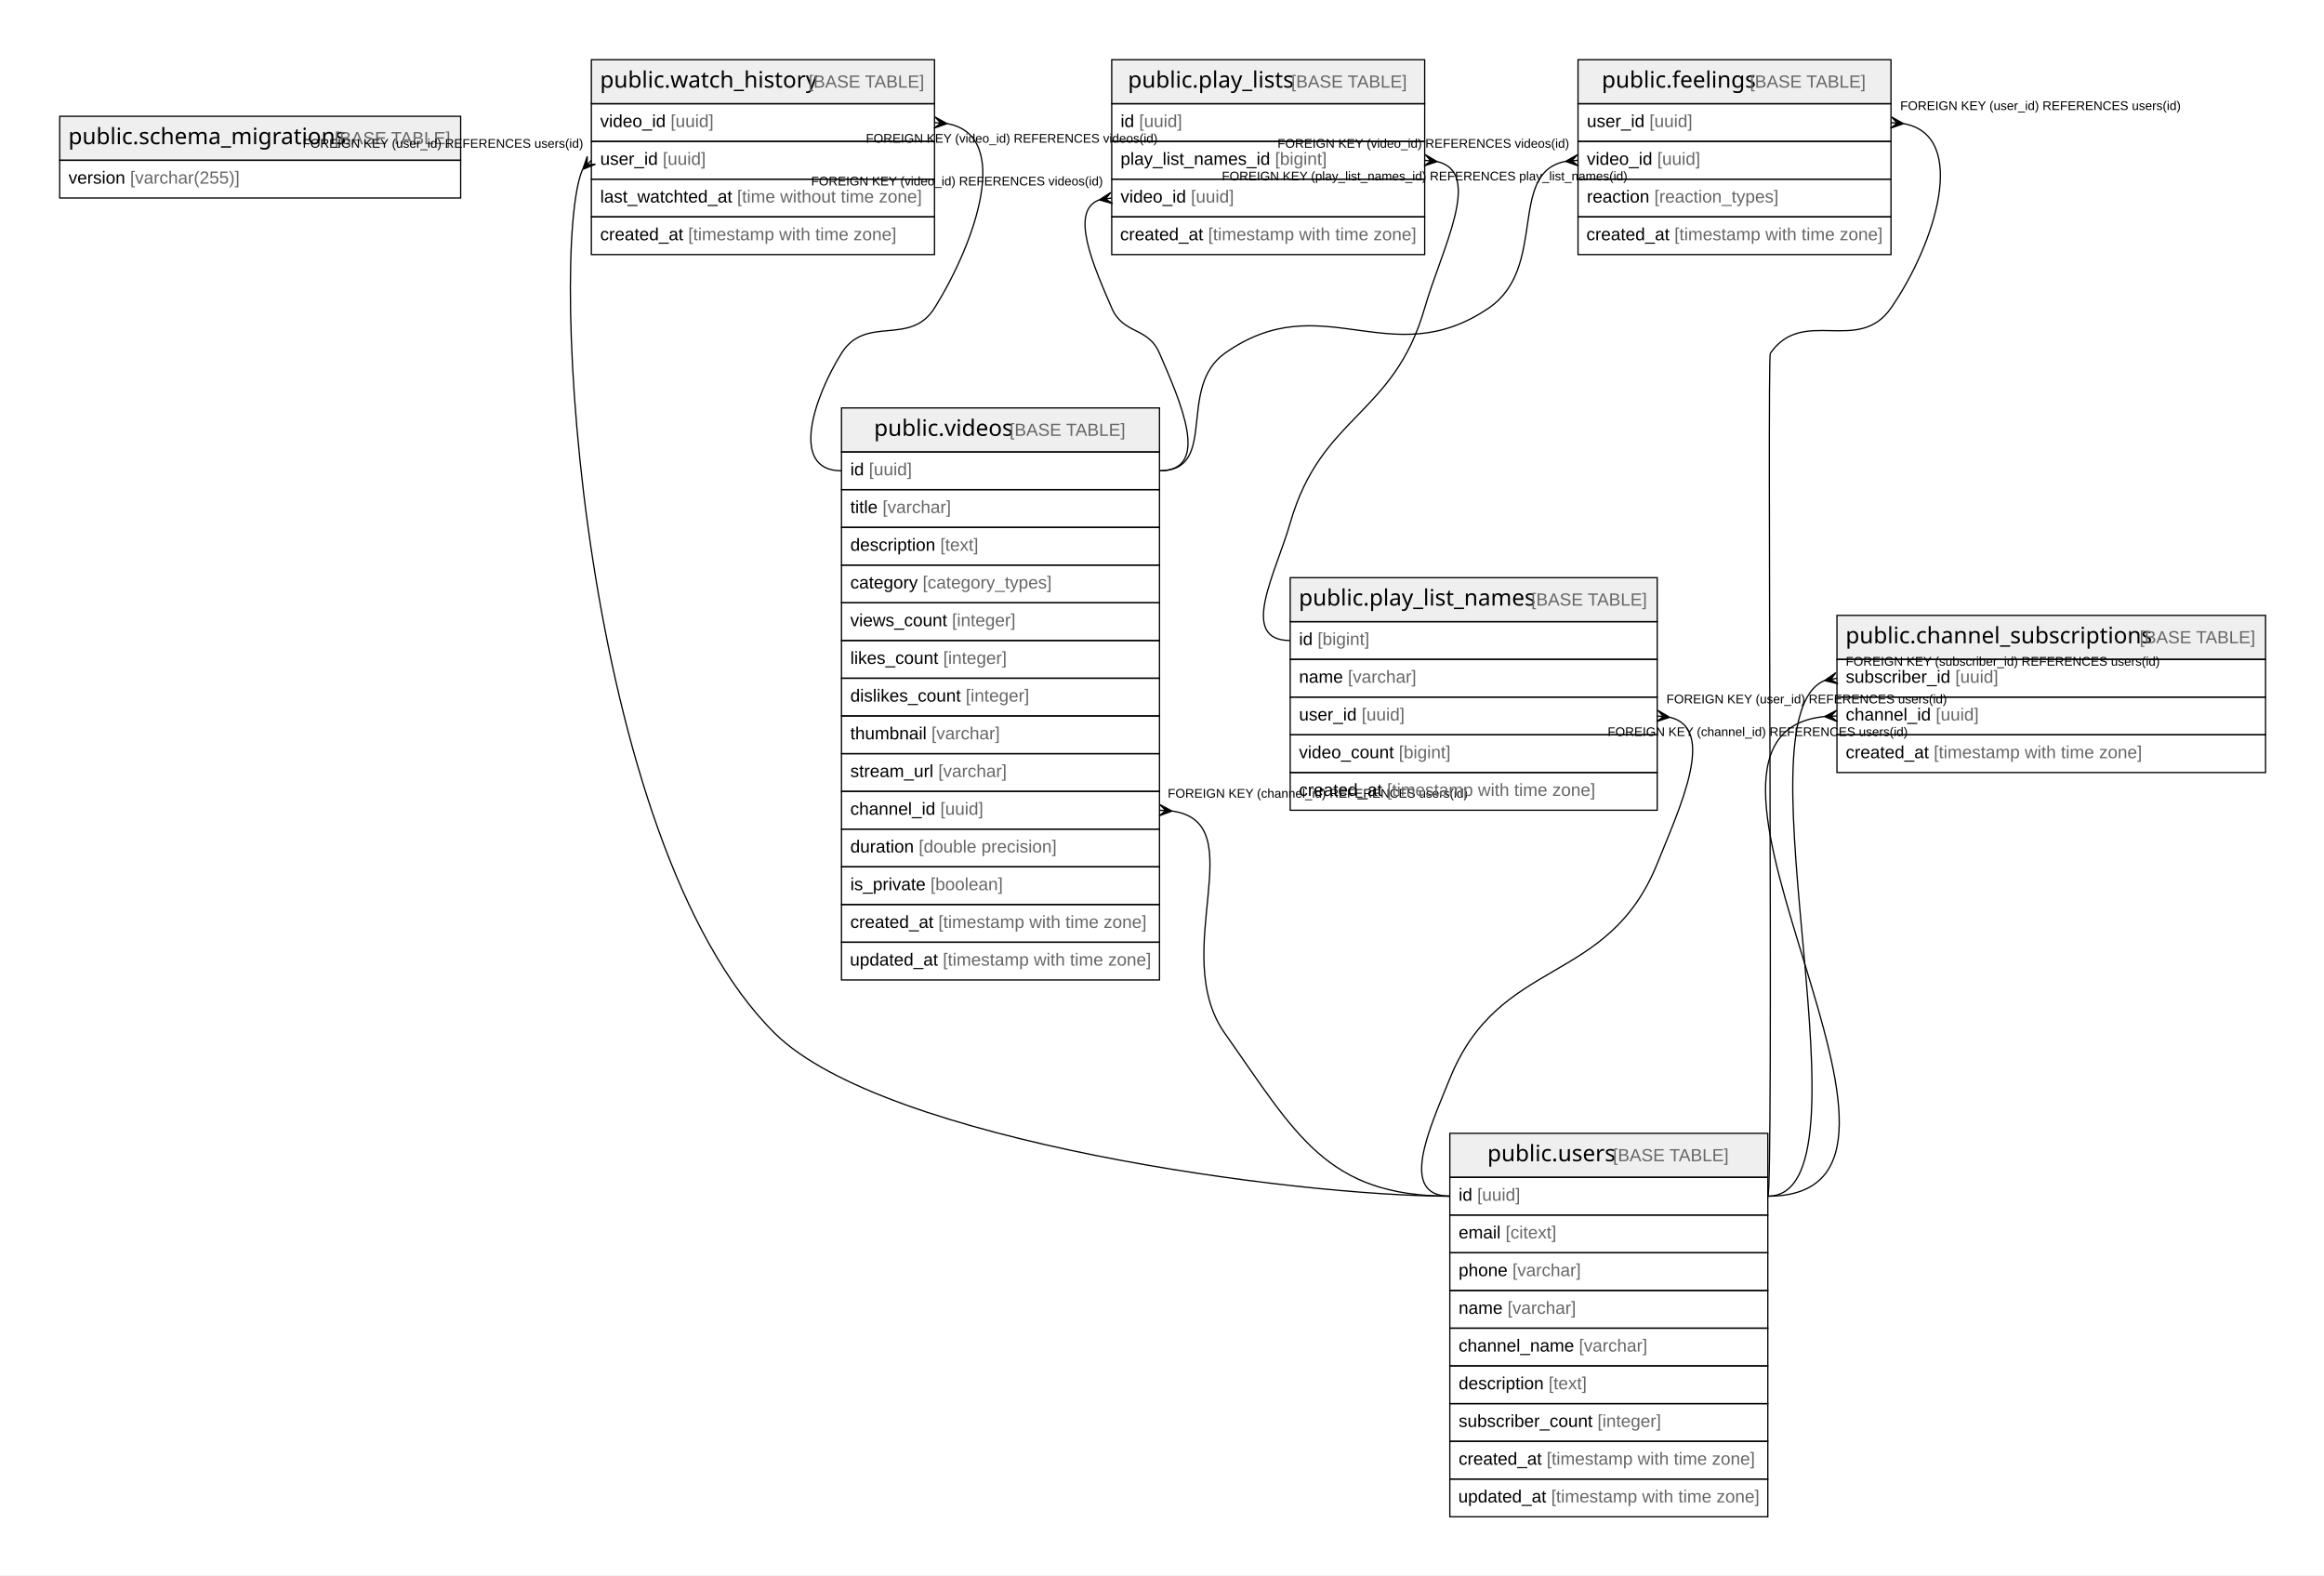
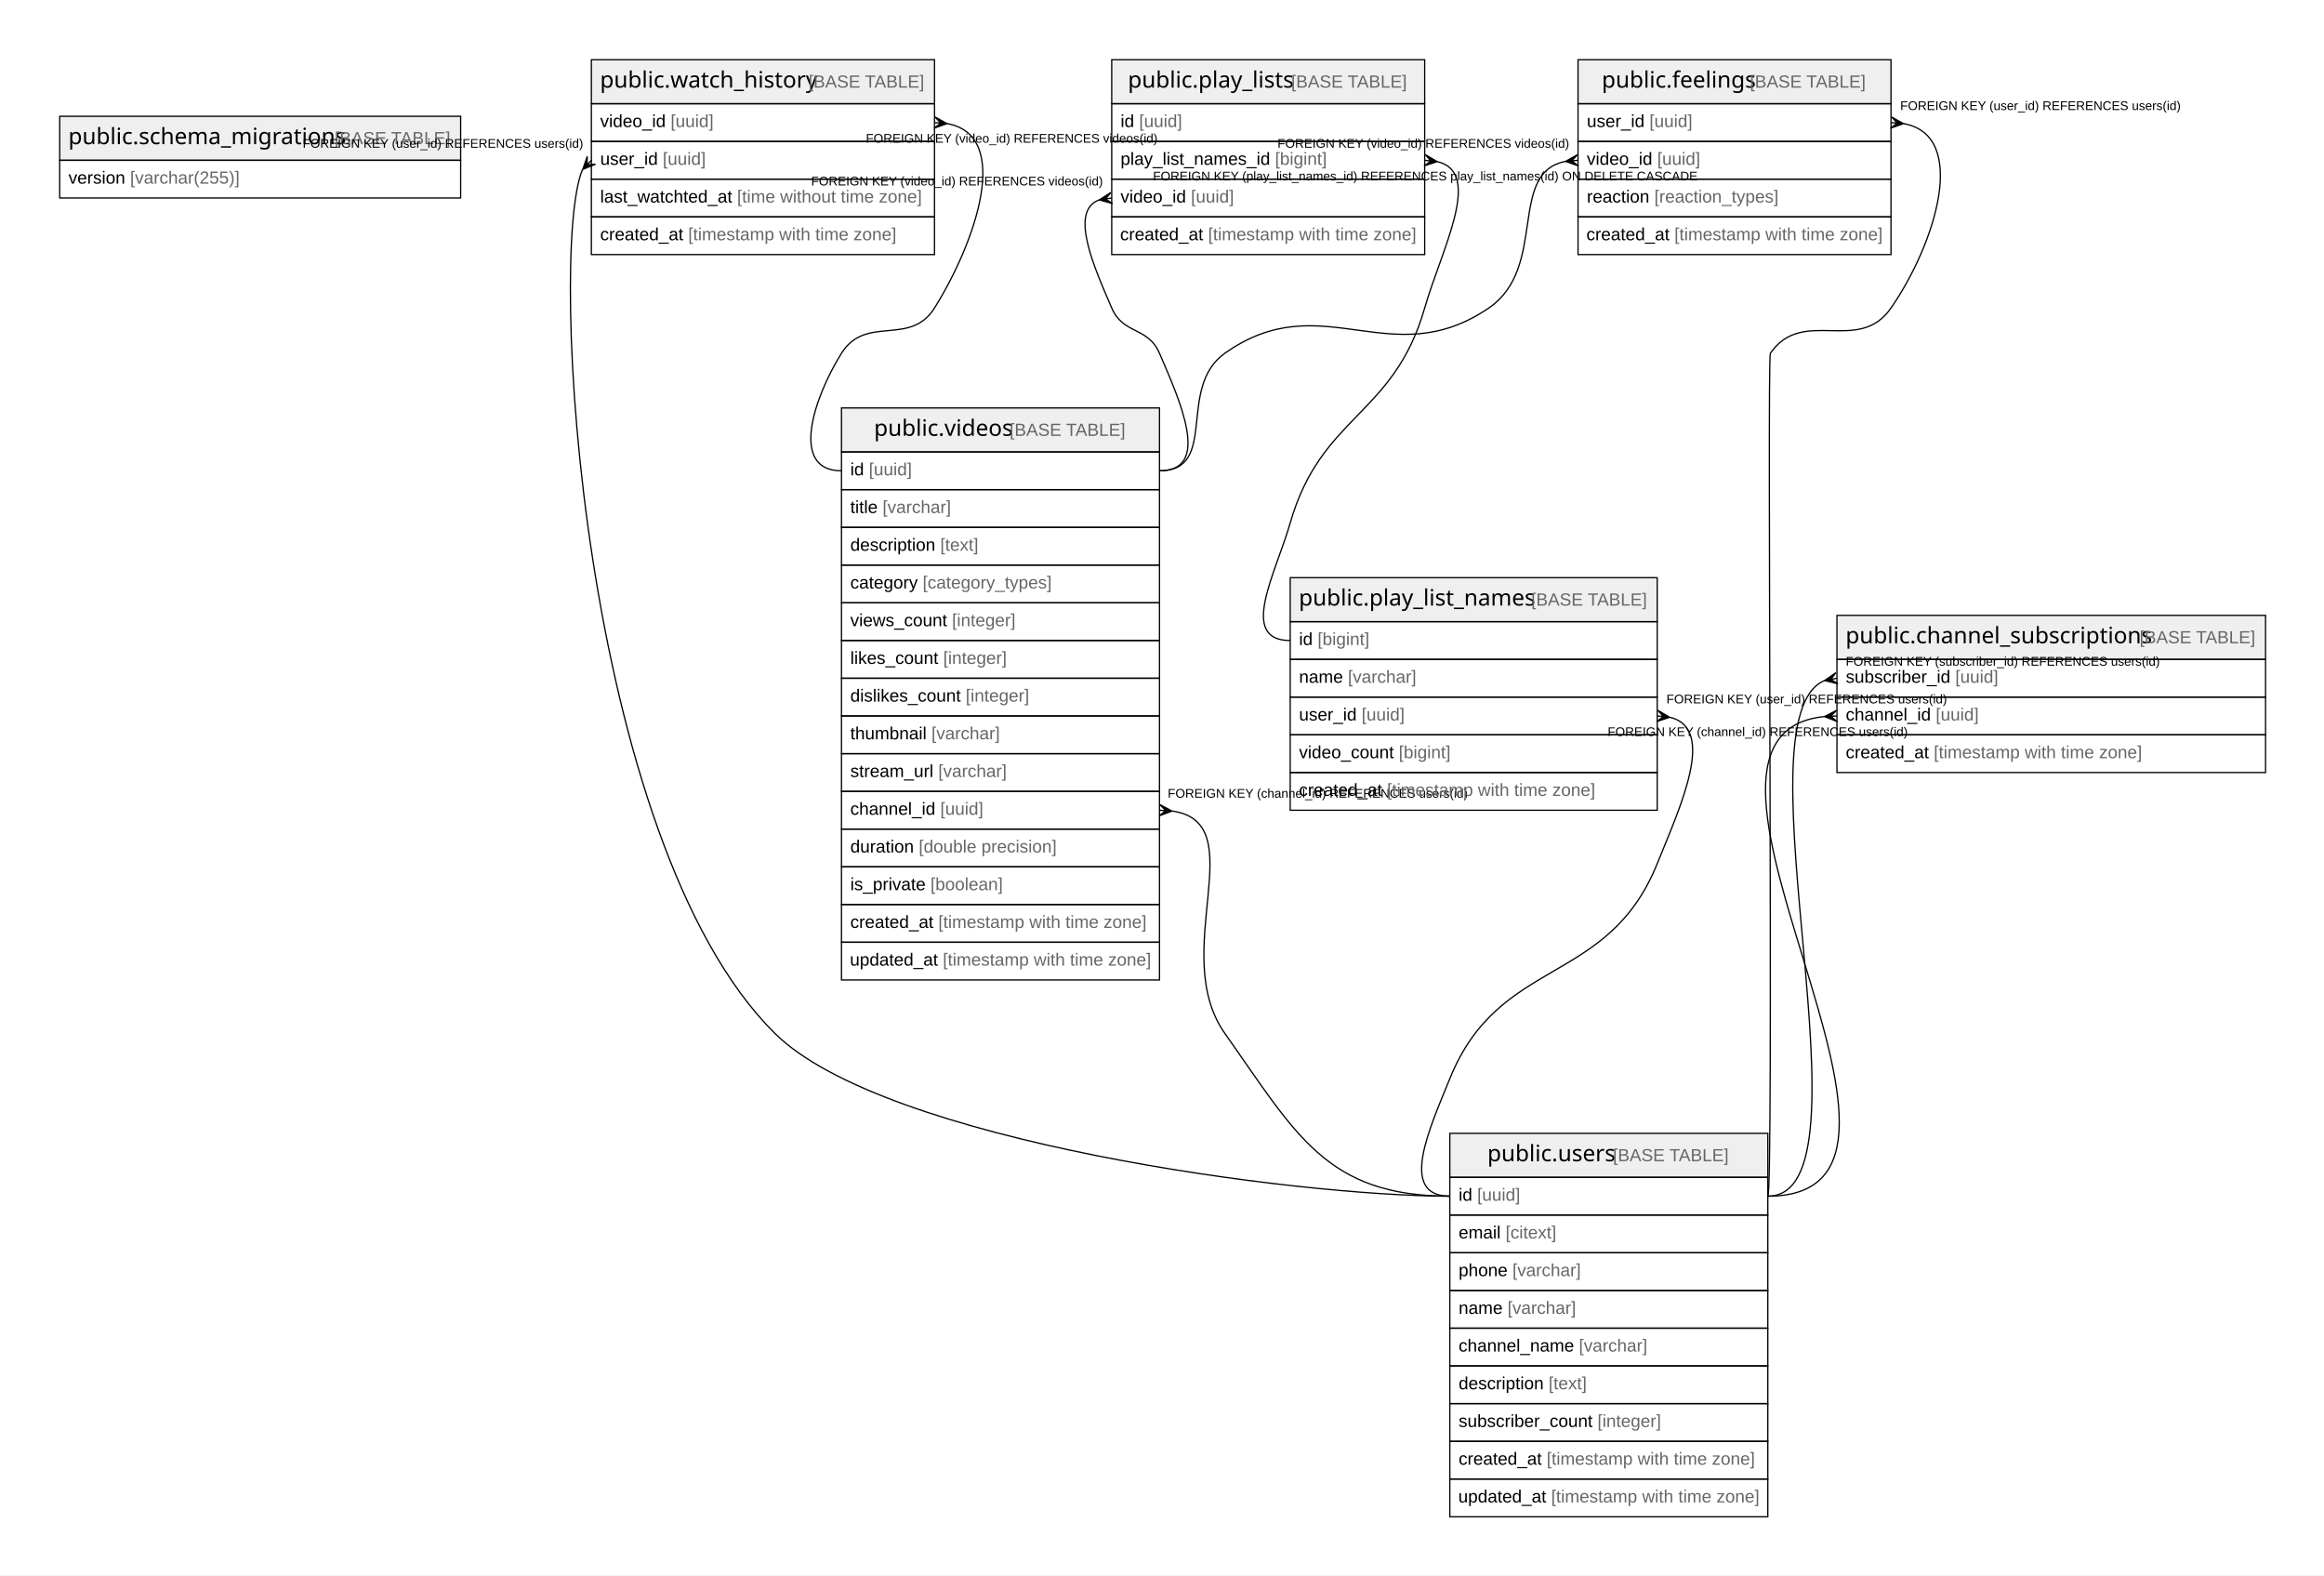
<svg xmlns="http://www.w3.org/2000/svg" width="1849pt" height="1253pt" viewBox="0.00 0.00 1849.00 1253.00">
  <g id="graph0" class="graph" transform="scale(1 1) rotate(0) translate(4 1249)">
    <polygon fill="#ffffff" stroke="transparent" points="-4,4 -4,-1249 1845,-1249 1845,4 -4,4" />
    <g id="node1" class="node">
      <polygon fill="#efefef" stroke="transparent" points="43.5,-1121.5 43.5,-1156.5 362.5,-1156.5 362.5,-1121.5 43.5,-1121.5" />
      <polygon fill="none" stroke="#000000" points="43.5,-1121.5 43.5,-1156.5 362.5,-1156.5 362.5,-1121.5 43.5,-1121.5" />
      <text text-anchor="start" x="50.36" y="-1134.3" font-family="Arial Bold" font-size="18.00" fill="#000000">public.schema_migrations</text>
      <text text-anchor="start" x="258.386" y="-1134.3" font-family="Arial" font-size="14.00" fill="#000000"> </text>
      <text text-anchor="start" x="262.277" y="-1134.3" font-family="Arial" font-size="14.00" fill="#666666">[BASE TABLE]</text>
      <polygon fill="none" stroke="#000000" points="43.5,-1091.5 43.5,-1121.5 362.5,-1121.5 362.5,-1091.5 43.5,-1091.5" />
      <text text-anchor="start" x="50.5" y="-1102.9" font-family="Arial" font-size="14.00" fill="#000000">version </text>
      <text text-anchor="start" x="99.506" y="-1102.9" font-family="Arial" font-size="14.00" fill="#666666">[varchar(255)]</text>
    </g>
    <g id="node2" class="node">
      <polygon fill="#efefef" stroke="transparent" points="1149.5,-312.5 1149.5,-347.5 1402.5,-347.5 1402.5,-312.5 1149.5,-312.5" />
      <polygon fill="none" stroke="#000000" points="1149.5,-312.5 1149.5,-347.5 1402.5,-347.5 1402.5,-312.5 1149.5,-312.5" />
      <text text-anchor="start" x="1179.366" y="-325.3" font-family="Arial Bold" font-size="18.00" fill="#000000">public.users</text>
      <text text-anchor="start" x="1275.38" y="-325.3" font-family="Arial" font-size="14.00" fill="#000000"> </text>
      <text text-anchor="start" x="1279.271" y="-325.3" font-family="Arial" font-size="14.00" fill="#666666">[BASE TABLE]</text>
      <polygon fill="none" stroke="#000000" points="1149.5,-282.5 1149.5,-312.5 1402.5,-312.5 1402.5,-282.5 1149.5,-282.5" />
      <text text-anchor="start" x="1156.5" y="-293.9" font-family="Arial" font-size="14.00" fill="#000000">id </text>
      <text text-anchor="start" x="1171.28" y="-293.9" font-family="Arial" font-size="14.00" fill="#666666">[uuid]</text>
      <polygon fill="none" stroke="#000000" points="1149.5,-252.5 1149.5,-282.5 1402.5,-282.5 1402.5,-252.5 1149.5,-252.5" />
      <text text-anchor="start" x="1156.5" y="-263.9" font-family="Arial" font-size="14.00" fill="#000000">email </text>
      <text text-anchor="start" x="1193.83" y="-263.9" font-family="Arial" font-size="14.00" fill="#666666">[citext]</text>
      <polygon fill="none" stroke="#000000" points="1149.5,-222.5 1149.5,-252.5 1402.5,-252.5 1402.5,-222.5 1149.5,-222.5" />
      <text text-anchor="start" x="1156.5" y="-233.9" font-family="Arial" font-size="14.00" fill="#000000">phone </text>
      <text text-anchor="start" x="1199.304" y="-233.9" font-family="Arial" font-size="14.00" fill="#666666">[varchar]</text>
      <polygon fill="none" stroke="#000000" points="1149.5,-192.5 1149.5,-222.5 1402.5,-222.5 1402.5,-192.5 1149.5,-192.5" />
      <text text-anchor="start" x="1156.5" y="-203.9" font-family="Arial" font-size="14.00" fill="#000000">name </text>
      <text text-anchor="start" x="1195.399" y="-203.9" font-family="Arial" font-size="14.00" fill="#666666">[varchar]</text>
      <polygon fill="none" stroke="#000000" points="1149.5,-162.5 1149.5,-192.5 1402.5,-192.5 1402.5,-162.5 1149.5,-162.5" />
      <text text-anchor="start" x="1156.5" y="-173.9" font-family="Arial" font-size="14.00" fill="#000000">channel_name </text>
      <text text-anchor="start" x="1252.201" y="-173.9" font-family="Arial" font-size="14.00" fill="#666666">[varchar]</text>
      <polygon fill="none" stroke="#000000" points="1149.5,-132.5 1149.5,-162.5 1402.5,-162.5 1402.5,-132.5 1149.5,-132.5" />
      <text text-anchor="start" x="1156.5" y="-143.9" font-family="Arial" font-size="14.00" fill="#000000">description </text>
      <text text-anchor="start" x="1228.068" y="-143.9" font-family="Arial" font-size="14.00" fill="#666666">[text]</text>
      <polygon fill="none" stroke="#000000" points="1149.5,-102.5 1149.5,-132.5 1402.5,-132.5 1402.5,-102.5 1149.5,-102.5" />
      <text text-anchor="start" x="1156.5" y="-113.9" font-family="Arial" font-size="14.00" fill="#000000">subscriber_count </text>
      <text text-anchor="start" x="1266.97" y="-113.9" font-family="Arial" font-size="14.00" fill="#666666">[integer]</text>
      <polygon fill="none" stroke="#000000" points="1149.5,-72.5 1149.5,-102.5 1402.5,-102.5 1402.5,-72.5 1149.5,-72.5" />
      <text text-anchor="start" x="1156.5" y="-83.9" font-family="Arial" font-size="14.00" fill="#000000">created_at </text>
      <text text-anchor="start" x="1226.528" y="-83.9" font-family="Arial" font-size="14.00" fill="#666666">[timestamp with time zone]</text>
      <polygon fill="none" stroke="#000000" points="1149.5,-42.5 1149.5,-72.5 1402.5,-72.5 1402.5,-42.5 1149.5,-42.5" />
      <text text-anchor="start" x="1156.191" y="-53.9" font-family="Arial" font-size="14.00" fill="#000000">updated_at </text>
      <text text-anchor="start" x="1230.124" y="-53.9" font-family="Arial" font-size="14.00" fill="#666666">[timestamp with time zone]</text>
    </g>
    <g id="node3" class="node">
      <polygon fill="#efefef" stroke="transparent" points="665.5,-889.5 665.5,-924.5 918.5,-924.5 918.5,-889.5 665.5,-889.5" />
      <polygon fill="none" stroke="#000000" points="665.5,-889.5 665.5,-924.5 918.5,-924.5 918.5,-889.5 665.5,-889.5" />
      <text text-anchor="start" x="691.362" y="-902.3" font-family="Arial Bold" font-size="18.00" fill="#000000">public.videos</text>
      <text text-anchor="start" x="795.384" y="-902.3" font-family="Arial" font-size="14.00" fill="#000000"> </text>
      <text text-anchor="start" x="799.275" y="-902.3" font-family="Arial" font-size="14.00" fill="#666666">[BASE TABLE]</text>
      <polygon fill="none" stroke="#000000" points="665.5,-859.5 665.5,-889.5 918.5,-889.5 918.5,-859.5 665.5,-859.5" />
      <text text-anchor="start" x="672.5" y="-870.9" font-family="Arial" font-size="14.00" fill="#000000">id </text>
      <text text-anchor="start" x="687.28" y="-870.9" font-family="Arial" font-size="14.00" fill="#666666">[uuid]</text>
      <polygon fill="none" stroke="#000000" points="665.5,-829.5 665.5,-859.5 918.5,-859.5 918.5,-829.5 665.5,-829.5" />
      <text text-anchor="start" x="672.5" y="-840.9" font-family="Arial" font-size="14.00" fill="#000000">title </text>
      <text text-anchor="start" x="698.168" y="-840.9" font-family="Arial" font-size="14.00" fill="#666666">[varchar]</text>
      <polygon fill="none" stroke="#000000" points="665.5,-799.5 665.5,-829.5 918.5,-829.5 918.5,-799.5 665.5,-799.5" />
      <text text-anchor="start" x="672.5" y="-810.9" font-family="Arial" font-size="14.00" fill="#000000">description </text>
      <text text-anchor="start" x="744.068" y="-810.9" font-family="Arial" font-size="14.00" fill="#666666">[text]</text>
      <polygon fill="none" stroke="#000000" points="665.5,-769.5 665.5,-799.5 918.5,-799.5 918.5,-769.5 665.5,-769.5" />
      <text text-anchor="start" x="672.5" y="-780.9" font-family="Arial" font-size="14.00" fill="#000000">category </text>
      <text text-anchor="start" x="730.072" y="-780.9" font-family="Arial" font-size="14.00" fill="#666666">[category_types]</text>
      <polygon fill="none" stroke="#000000" points="665.5,-739.5 665.5,-769.5 918.5,-769.5 918.5,-739.5 665.5,-739.5" />
      <text text-anchor="start" x="672.5" y="-750.9" font-family="Arial" font-size="14.00" fill="#000000">views_count </text>
      <text text-anchor="start" x="753.407" y="-750.9" font-family="Arial" font-size="14.00" fill="#666666">[integer]</text>
      <polygon fill="none" stroke="#000000" points="665.5,-709.5 665.5,-739.5 918.5,-739.5 918.5,-709.5 665.5,-709.5" />
      <text text-anchor="start" x="672.5" y="-720.9" font-family="Arial" font-size="14.00" fill="#000000">likes_count </text>
      <text text-anchor="start" x="746.407" y="-720.9" font-family="Arial" font-size="14.00" fill="#666666">[integer]</text>
      <polygon fill="none" stroke="#000000" points="665.5,-679.5 665.5,-709.5 918.5,-709.5 918.5,-679.5 665.5,-679.5" />
      <text text-anchor="start" x="672.5" y="-690.9" font-family="Arial" font-size="14.00" fill="#000000">dislikes_count </text>
      <text text-anchor="start" x="764.297" y="-690.9" font-family="Arial" font-size="14.00" fill="#666666">[integer]</text>
      <polygon fill="none" stroke="#000000" points="665.5,-649.5 665.5,-679.5 918.5,-679.5 918.5,-649.5 665.5,-649.5" />
      <text text-anchor="start" x="672.5" y="-660.9" font-family="Arial" font-size="14.00" fill="#000000">thumbnail </text>
      <text text-anchor="start" x="737.068" y="-660.9" font-family="Arial" font-size="14.00" fill="#666666">[varchar]</text>
      <polygon fill="none" stroke="#000000" points="665.5,-619.5 665.5,-649.5 918.5,-649.5 918.5,-619.5 665.5,-619.5" />
      <text text-anchor="start" x="672.5" y="-630.9" font-family="Arial" font-size="14.00" fill="#000000">stream_url </text>
      <text text-anchor="start" x="742.5" y="-630.9" font-family="Arial" font-size="14.00" fill="#666666">[varchar]</text>
      <polygon fill="none" stroke="#000000" points="665.5,-589.5 665.5,-619.5 918.5,-619.5 918.5,-589.5 665.5,-589.5" />
      <text text-anchor="start" x="672.5" y="-600.9" font-family="Arial" font-size="14.00" fill="#000000">channel_id </text>
      <text text-anchor="start" x="744.082" y="-600.9" font-family="Arial" font-size="14.00" fill="#666666">[uuid]</text>
      <polygon fill="none" stroke="#000000" points="665.5,-559.5 665.5,-589.5 918.5,-589.5 918.5,-559.5 665.5,-559.5" />
      <text text-anchor="start" x="672.5" y="-570.9" font-family="Arial" font-size="14.00" fill="#000000">duration </text>
      <text text-anchor="start" x="726.961" y="-570.9" font-family="Arial" font-size="14.00" fill="#666666">[double precision]</text>
      <polygon fill="none" stroke="#000000" points="665.5,-529.5 665.5,-559.5 918.5,-559.5 918.5,-529.5 665.5,-529.5" />
      <text text-anchor="start" x="672.5" y="-540.9" font-family="Arial" font-size="14.00" fill="#000000">is_private </text>
      <text text-anchor="start" x="736.285" y="-540.9" font-family="Arial" font-size="14.00" fill="#666666">[boolean]</text>
      <polygon fill="none" stroke="#000000" points="665.5,-499.5 665.5,-529.5 918.5,-529.5 918.5,-499.5 665.5,-499.5" />
      <text text-anchor="start" x="672.5" y="-510.9" font-family="Arial" font-size="14.00" fill="#000000">created_at </text>
      <text text-anchor="start" x="742.528" y="-510.9" font-family="Arial" font-size="14.00" fill="#666666">[timestamp with time zone]</text>
      <polygon fill="none" stroke="#000000" points="665.5,-469.5 665.5,-499.5 918.5,-499.5 918.5,-469.5 665.5,-469.5" />
      <text text-anchor="start" x="672.192" y="-480.9" font-family="Arial" font-size="14.00" fill="#000000">updated_at </text>
      <text text-anchor="start" x="746.124" y="-480.9" font-family="Arial" font-size="14.00" fill="#666666">[timestamp with time zone]</text>
    </g>
    <g id="edge1" class="edge">
      <path fill="none" stroke="#000000" d="M928.637,-603.846C993.984,-594.673 925.219,-491.138 970.5,-427 1027.132,-346.784 1051.308,-297.5 1149.5,-297.5" />
      <polygon fill="#000000" stroke="#000000" points="928.479,-603.856 918.21,-600.009 923.49,-604.178 918.5,-604.5 918.5,-604.5 918.5,-604.5 923.49,-604.178 918.79,-608.991 928.479,-603.856 928.479,-603.856" />
      <text text-anchor="start" x="925.051" y="-614.5" font-family="Arial" font-size="10.00" fill="#000000">FOREIGN KEY (channel_id) REFERENCES users(id)</text>
    </g>
    <g id="node4" class="node">
      <polygon fill="#efefef" stroke="transparent" points="466.5,-1166.5 466.5,-1201.5 739.5,-1201.5 739.5,-1166.5 466.5,-1166.5" />
      <polygon fill="none" stroke="#000000" points="466.5,-1166.5 466.5,-1201.5 739.5,-1201.5 739.5,-1166.5 466.5,-1166.5" />
      <text text-anchor="start" x="473.361" y="-1179.3" font-family="Arial Bold" font-size="18.00" fill="#000000">public.watch_history</text>
      <text text-anchor="start" x="635.386" y="-1179.3" font-family="Arial" font-size="14.00" fill="#000000"> </text>
      <text text-anchor="start" x="639.276" y="-1179.3" font-family="Arial" font-size="14.00" fill="#666666">[BASE TABLE]</text>
      <polygon fill="none" stroke="#000000" points="466.5,-1136.5 466.5,-1166.5 739.5,-1166.5 739.5,-1136.5 466.5,-1136.5" />
      <text text-anchor="start" x="473.5" y="-1147.9" font-family="Arial" font-size="14.00" fill="#000000">video_id </text>
      <text text-anchor="start" x="529.517" y="-1147.9" font-family="Arial" font-size="14.00" fill="#666666">[uuid]</text>
      <polygon fill="none" stroke="#000000" points="466.5,-1106.5 466.5,-1136.5 739.5,-1136.5 739.5,-1106.5 466.5,-1106.5" />
      <text text-anchor="start" x="473.5" y="-1117.9" font-family="Arial" font-size="14.00" fill="#000000">user_id </text>
      <text text-anchor="start" x="523.288" y="-1117.9" font-family="Arial" font-size="14.00" fill="#666666">[uuid]</text>
      <polygon fill="none" stroke="#000000" points="466.5,-1076.5 466.5,-1106.5 739.5,-1106.5 739.5,-1076.5 466.5,-1076.5" />
      <text text-anchor="start" x="473.5" y="-1087.9" font-family="Arial" font-size="14.00" fill="#000000">last_watchted_at </text>
      <text text-anchor="start" x="582.427" y="-1087.9" font-family="Arial" font-size="14.00" fill="#666666">[time without time zone]</text>
      <polygon fill="none" stroke="#000000" points="466.5,-1046.5 466.5,-1076.5 739.5,-1076.5 739.5,-1046.5 466.5,-1046.5" />
      <text text-anchor="start" x="473.5" y="-1057.9" font-family="Arial" font-size="14.00" fill="#000000">created_at </text>
      <text text-anchor="start" x="543.528" y="-1057.9" font-family="Arial" font-size="14.00" fill="#666666">[timestamp with time zone]</text>
    </g>
    <g id="edge2" class="edge">
      <path fill="none" stroke="#000000" d="M459.365,-1113.946C431.844,-1048.736 458.132,-579.649 612.5,-427 699.785,-340.687 1026.746,-297.5 1149.5,-297.5" />
      <polygon fill="#000000" stroke="#000000" points="459.633,-1114.23 463.229,-1124.59 463.067,-1117.865 466.5,-1121.5 466.5,-1121.5 466.5,-1121.5 463.067,-1117.865 469.771,-1118.41 459.633,-1114.23 459.633,-1114.23" />
      <text text-anchor="start" x="236.834" y="-1131.5" font-family="Arial" font-size="10.00" fill="#000000">FOREIGN KEY (user_id) REFERENCES users(id)</text>
    </g>
    <g id="edge3" class="edge">
      <path fill="none" stroke="#000000" d="M749.729,-1150.639C801.555,-1141.203 772.298,-1056.429 739.5,-1004 720.103,-972.993 684.897,-999.007 665.5,-968 643.461,-932.77 623.944,-874.5 665.5,-874.5" />
      <polygon fill="#000000" stroke="#000000" points="749.465,-1150.661 739.122,-1147.016 744.482,-1151.08 739.5,-1151.5 739.5,-1151.5 739.5,-1151.5 744.482,-1151.08 739.878,-1155.984 749.465,-1150.661 749.465,-1150.661" />
      <text text-anchor="start" x="684.885" y="-1135.5" font-family="Arial" font-size="10.00" fill="#000000">FOREIGN KEY (video_id) REFERENCES videos(id)</text>
    </g>
    <g id="node5" class="node">
      <polygon fill="#efefef" stroke="transparent" points="1022.5,-754.5 1022.5,-789.5 1314.5,-789.5 1314.5,-754.5 1022.5,-754.5" />
      <polygon fill="none" stroke="#000000" points="1022.5,-754.5 1022.5,-789.5 1314.5,-789.5 1314.5,-754.5 1022.5,-754.5" />
      <text text-anchor="start" x="1029.358" y="-767.3" font-family="Arial Bold" font-size="18.00" fill="#000000">public.play_list_names</text>
      <text text-anchor="start" x="1210.388" y="-767.3" font-family="Arial" font-size="14.00" fill="#000000"> </text>
      <text text-anchor="start" x="1214.278" y="-767.3" font-family="Arial" font-size="14.00" fill="#666666">[BASE TABLE]</text>
      <polygon fill="none" stroke="#000000" points="1022.5,-724.5 1022.5,-754.5 1314.5,-754.5 1314.5,-724.5 1022.5,-724.5" />
      <text text-anchor="start" x="1029.5" y="-735.9" font-family="Arial" font-size="14.00" fill="#000000">id </text>
      <text text-anchor="start" x="1044.28" y="-735.9" font-family="Arial" font-size="14.00" fill="#666666">[bigint]</text>
      <polygon fill="none" stroke="#000000" points="1022.5,-694.5 1022.5,-724.5 1314.5,-724.5 1314.5,-694.5 1022.5,-694.5" />
      <text text-anchor="start" x="1029.5" y="-705.9" font-family="Arial" font-size="14.00" fill="#000000">name </text>
      <text text-anchor="start" x="1068.399" y="-705.9" font-family="Arial" font-size="14.00" fill="#666666">[varchar]</text>
      <polygon fill="none" stroke="#000000" points="1022.5,-664.5 1022.5,-694.5 1314.5,-694.5 1314.5,-664.5 1022.5,-664.5" />
      <text text-anchor="start" x="1029.5" y="-675.9" font-family="Arial" font-size="14.00" fill="#000000">user_id </text>
      <text text-anchor="start" x="1079.288" y="-675.9" font-family="Arial" font-size="14.00" fill="#666666">[uuid]</text>
      <polygon fill="none" stroke="#000000" points="1022.5,-634.5 1022.5,-664.5 1314.5,-664.5 1314.5,-634.5 1022.5,-634.5" />
      <text text-anchor="start" x="1029.5" y="-645.9" font-family="Arial" font-size="14.00" fill="#000000">video_count </text>
      <text text-anchor="start" x="1108.866" y="-645.9" font-family="Arial" font-size="14.00" fill="#666666">[bigint]</text>
      <polygon fill="none" stroke="#000000" points="1022.5,-604.5 1022.5,-634.5 1314.5,-634.5 1314.5,-604.5 1022.5,-604.5" />
      <text text-anchor="start" x="1029.5" y="-615.9" font-family="Arial" font-size="14.00" fill="#000000">created_at </text>
      <text text-anchor="start" x="1099.528" y="-615.9" font-family="Arial" font-size="14.00" fill="#666666">[timestamp with time zone]</text>
    </g>
    <g id="edge4" class="edge">
      <path fill="none" stroke="#000000" d="M1324.765,-678.395C1361.945,-669.36 1332.602,-606.83 1314.5,-562 1274.957,-464.071 1189.043,-488.929 1149.5,-391 1133.941,-352.467 1107.944,-297.5 1149.5,-297.5" />
      <polygon fill="#000000" stroke="#000000" points="1324.443,-678.43 1314.018,-675.026 1319.471,-678.965 1314.5,-679.5 1314.5,-679.5 1314.5,-679.5 1319.471,-678.965 1314.982,-683.974 1324.443,-678.43 1324.443,-678.43" />
      <text text-anchor="start" x="1321.834" y="-689.5" font-family="Arial" font-size="10.00" fill="#000000">FOREIGN KEY (user_id) REFERENCES users(id)</text>
    </g>
    <g id="node6" class="node">
      <polygon fill="#efefef" stroke="transparent" points="880.5,-1166.5 880.5,-1201.5 1129.5,-1201.5 1129.5,-1166.5 880.5,-1166.5" />
      <polygon fill="none" stroke="#000000" points="880.5,-1166.5 880.5,-1201.5 1129.5,-1201.5 1129.5,-1166.5 880.5,-1166.5" />
      <text text-anchor="start" x="893.367" y="-1179.3" font-family="Arial Bold" font-size="18.00" fill="#000000">public.play_lists</text>
      <text text-anchor="start" x="1019.379" y="-1179.3" font-family="Arial" font-size="14.00" fill="#000000"> </text>
      <text text-anchor="start" x="1023.27" y="-1179.3" font-family="Arial" font-size="14.00" fill="#666666">[BASE TABLE]</text>
      <polygon fill="none" stroke="#000000" points="880.5,-1136.5 880.5,-1166.5 1129.5,-1166.5 1129.5,-1136.5 880.5,-1136.5" />
      <text text-anchor="start" x="887.5" y="-1147.9" font-family="Arial" font-size="14.00" fill="#000000">id </text>
      <text text-anchor="start" x="902.28" y="-1147.9" font-family="Arial" font-size="14.00" fill="#666666">[uuid]</text>
      <polygon fill="none" stroke="#000000" points="880.5,-1106.5 880.5,-1136.5 1129.5,-1136.5 1129.5,-1106.5 880.5,-1106.5" />
      <text text-anchor="start" x="887.5" y="-1117.9" font-family="Arial" font-size="14.00" fill="#000000">play_list_names_id </text>
      <text text-anchor="start" x="1010.412" y="-1117.9" font-family="Arial" font-size="14.00" fill="#666666">[bigint]</text>
      <polygon fill="none" stroke="#000000" points="880.5,-1076.5 880.5,-1106.5 1129.5,-1106.5 1129.5,-1076.5 880.5,-1076.5" />
      <text text-anchor="start" x="887.5" y="-1087.9" font-family="Arial" font-size="14.00" fill="#000000">video_id </text>
      <text text-anchor="start" x="943.517" y="-1087.9" font-family="Arial" font-size="14.00" fill="#666666">[uuid]</text>
      <polygon fill="none" stroke="#000000" points="880.5,-1046.5 880.5,-1076.5 1129.5,-1076.5 1129.5,-1046.5 880.5,-1046.5" />
      <text text-anchor="start" x="887.144" y="-1057.9" font-family="Arial" font-size="14.00" fill="#000000">created_at </text>
      <text text-anchor="start" x="957.172" y="-1057.9" font-family="Arial" font-size="14.00" fill="#666666">[timestamp with time zone]</text>
    </g>
    <g id="edge5" class="edge">
      <path fill="none" stroke="#000000" d="M870.508,-1089.969C846.305,-1081.149 866.694,-1036.096 880.5,-1004 889.692,-982.629 909.308,-989.371 918.5,-968 934.92,-929.826 960.056,-874.5 918.5,-874.5" />
      <polygon fill="#000000" stroke="#000000" points="870.615,-1089.985 879.818,-1095.948 875.558,-1090.743 880.5,-1091.5 880.5,-1091.5 880.5,-1091.5 875.558,-1090.743 881.182,-1087.052 870.615,-1089.985 870.615,-1089.985" />
      <text text-anchor="start" x="641.385" y="-1101.5" font-family="Arial" font-size="10.00" fill="#000000">FOREIGN KEY (video_id) REFERENCES videos(id)</text>
    </g>
    <g id="edge6" class="edge">
      <path fill="none" stroke="#000000" d="M1139.686,-1120.422C1176.238,-1111.604 1142.841,-1050.469 1129.5,-1004 1104.762,-917.828 1047.238,-919.172 1022.5,-833 1011.033,-793.058 980.944,-739.5 1022.5,-739.5" />
      <polygon fill="#000000" stroke="#000000" points="1139.445,-1120.448 1129.026,-1117.025 1134.472,-1120.974 1129.5,-1121.5 1129.5,-1121.5 1129.5,-1121.5 1134.472,-1120.974 1129.974,-1125.975 1139.445,-1120.448 1139.445,-1120.448" />
-       <text text-anchor="start" x="968.104" y="-1105.5" font-family="Arial" font-size="10.00" fill="#000000">FOREIGN KEY (play_list_names_id) REFERENCES play_list_names(id)</text>
+       <text text-anchor="start" x="913.322" y="-1105.5" font-family="Arial" font-size="10.00" fill="#000000">FOREIGN KEY (play_list_names_id) REFERENCES play_list_names(id) ON DELETE CASCADE</text>
    </g>
    <g id="node7" class="node">
      <polygon fill="#efefef" stroke="transparent" points="1251.5,-1166.5 1251.5,-1201.5 1500.5,-1201.5 1500.5,-1166.5 1251.5,-1166.5" />
      <polygon fill="none" stroke="#000000" points="1251.5,-1166.5 1251.5,-1201.5 1500.5,-1201.5 1500.5,-1166.5 1251.5,-1166.5" />
      <text text-anchor="start" x="1270.361" y="-1179.3" font-family="Arial Bold" font-size="18.00" fill="#000000">public.feelings</text>
      <text text-anchor="start" x="1384.385" y="-1179.3" font-family="Arial" font-size="14.00" fill="#000000"> </text>
      <text text-anchor="start" x="1388.276" y="-1179.3" font-family="Arial" font-size="14.00" fill="#666666">[BASE TABLE]</text>
      <polygon fill="none" stroke="#000000" points="1251.5,-1136.5 1251.5,-1166.5 1500.5,-1166.5 1500.5,-1136.5 1251.5,-1136.5" />
      <text text-anchor="start" x="1258.5" y="-1147.9" font-family="Arial" font-size="14.00" fill="#000000">user_id </text>
      <text text-anchor="start" x="1308.288" y="-1147.9" font-family="Arial" font-size="14.00" fill="#666666">[uuid]</text>
      <polygon fill="none" stroke="#000000" points="1251.5,-1106.5 1251.5,-1136.5 1500.5,-1136.5 1500.5,-1106.5 1251.5,-1106.5" />
      <text text-anchor="start" x="1258.5" y="-1117.9" font-family="Arial" font-size="14.00" fill="#000000">video_id </text>
      <text text-anchor="start" x="1314.517" y="-1117.9" font-family="Arial" font-size="14.00" fill="#666666">[uuid]</text>
      <polygon fill="none" stroke="#000000" points="1251.5,-1076.5 1251.5,-1106.5 1500.5,-1106.5 1500.5,-1076.5 1251.5,-1076.5" />
      <text text-anchor="start" x="1258.5" y="-1087.9" font-family="Arial" font-size="14.00" fill="#000000">reaction </text>
      <text text-anchor="start" x="1312.179" y="-1087.9" font-family="Arial" font-size="14.00" fill="#666666">[reaction_types]</text>
      <polygon fill="none" stroke="#000000" points="1251.5,-1046.5 1251.5,-1076.5 1500.5,-1076.5 1500.5,-1046.5 1251.5,-1046.5" />
      <text text-anchor="start" x="1258.144" y="-1057.9" font-family="Arial" font-size="14.00" fill="#000000">created_at </text>
      <text text-anchor="start" x="1328.172" y="-1057.9" font-family="Arial" font-size="14.00" fill="#666666">[timestamp with time zone]</text>
    </g>
    <g id="edge7" class="edge">
      <path fill="none" stroke="#000000" d="M1510.752,-1150.623C1562.83,-1141.022 1535.725,-1054.83 1500.5,-1004 1474.545,-966.547 1430.511,-1005.415 1404.5,-968 1401.842,-964.177 1407.156,-297.5 1402.5,-297.5" />
      <polygon fill="#000000" stroke="#000000" points="1510.464,-1150.648 1500.117,-1147.016 1505.482,-1151.074 1500.5,-1151.5 1500.5,-1151.5 1500.5,-1151.5 1505.482,-1151.074 1500.883,-1155.984 1510.464,-1150.648 1510.464,-1150.648" />
      <text text-anchor="start" x="1507.834" y="-1161.5" font-family="Arial" font-size="10.00" fill="#000000">FOREIGN KEY (user_id) REFERENCES users(id)</text>
    </g>
    <g id="edge8" class="edge">
      <path fill="none" stroke="#000000" d="M1241.49,-1120.615C1195.047,-1111.613 1227.857,-1036.296 1180.5,-1004 1102.266,-950.647 1047.762,-1022.752 970.5,-968 931.704,-940.507 966.05,-874.5 918.5,-874.5" />
      <polygon fill="#000000" stroke="#000000" points="1241.539,-1120.619 1251.104,-1125.983 1246.519,-1121.06 1251.5,-1121.5 1251.5,-1121.5 1251.5,-1121.5 1246.519,-1121.06 1251.896,-1117.017 1241.539,-1120.619 1241.539,-1120.619" />
      <text text-anchor="start" x="1012.385" y="-1131.5" font-family="Arial" font-size="10.00" fill="#000000">FOREIGN KEY (video_id) REFERENCES videos(id)</text>
    </g>
    <g id="node8" class="node">
      <polygon fill="#efefef" stroke="transparent" points="1457.5,-724.5 1457.5,-759.5 1798.5,-759.5 1798.5,-724.5 1457.5,-724.5" />
      <polygon fill="none" stroke="#000000" points="1457.5,-724.5 1457.5,-759.5 1798.5,-759.5 1798.5,-724.5 1457.5,-724.5" />
      <text text-anchor="start" x="1464.346" y="-737.3" font-family="Arial Bold" font-size="18.00" fill="#000000">public.channel_subscriptions</text>
      <text text-anchor="start" x="1694.4" y="-737.3" font-family="Arial" font-size="14.00" fill="#000000"> </text>
      <text text-anchor="start" x="1698.291" y="-737.3" font-family="Arial" font-size="14.00" fill="#666666">[BASE TABLE]</text>
      <polygon fill="none" stroke="#000000" points="1457.5,-694.5 1457.5,-724.5 1798.5,-724.5 1798.5,-694.5 1457.5,-694.5" />
      <text text-anchor="start" x="1464.5" y="-705.9" font-family="Arial" font-size="14.00" fill="#000000">subscriber_id </text>
      <text text-anchor="start" x="1551.621" y="-705.9" font-family="Arial" font-size="14.00" fill="#666666">[uuid]</text>
      <polygon fill="none" stroke="#000000" points="1457.5,-664.5 1457.5,-694.5 1798.5,-694.5 1798.5,-664.5 1457.5,-664.5" />
      <text text-anchor="start" x="1464.5" y="-675.9" font-family="Arial" font-size="14.00" fill="#000000">channel_id </text>
      <text text-anchor="start" x="1536.082" y="-675.9" font-family="Arial" font-size="14.00" fill="#666666">[uuid]</text>
      <polygon fill="none" stroke="#000000" points="1457.5,-634.5 1457.5,-664.5 1798.5,-664.5 1798.5,-634.5 1457.5,-634.5" />
      <text text-anchor="start" x="1464.5" y="-645.9" font-family="Arial" font-size="14.00" fill="#000000">created_at </text>
      <text text-anchor="start" x="1534.528" y="-645.9" font-family="Arial" font-size="14.00" fill="#666666">[timestamp with time zone]</text>
    </g>
    <g id="edge9" class="edge">
      <path fill="none" stroke="#000000" d="M1447.072,-678.979C1298.137,-663.262 1570.343,-297.5 1402.5,-297.5" />
      <polygon fill="#000000" stroke="#000000" points="1447.513,-679.001 1457.275,-683.994 1452.506,-679.25 1457.5,-679.5 1457.5,-679.5 1457.5,-679.5 1452.506,-679.25 1457.725,-675.006 1447.513,-679.001 1447.513,-679.001" />
      <text text-anchor="start" x="1275.051" y="-663.5" font-family="Arial" font-size="10.00" fill="#000000">FOREIGN KEY (channel_id) REFERENCES users(id)</text>
    </g>
    <g id="edge10" class="edge">
      <path fill="none" stroke="#000000" d="M1447.666,-707.663C1374.929,-677.941 1491.26,-297.5 1402.5,-297.5" />
      <polygon fill="#000000" stroke="#000000" points="1447.67,-707.664 1456.674,-713.923 1452.585,-708.582 1457.5,-709.5 1457.5,-709.5 1457.5,-709.5 1452.585,-708.582 1458.326,-705.077 1447.67,-707.664 1447.67,-707.664" />
      <text text-anchor="start" x="1464.502" y="-719.5" font-family="Arial" font-size="10.00" fill="#000000">FOREIGN KEY (subscriber_id) REFERENCES users(id)</text>
    </g>
  </g>
</svg>
